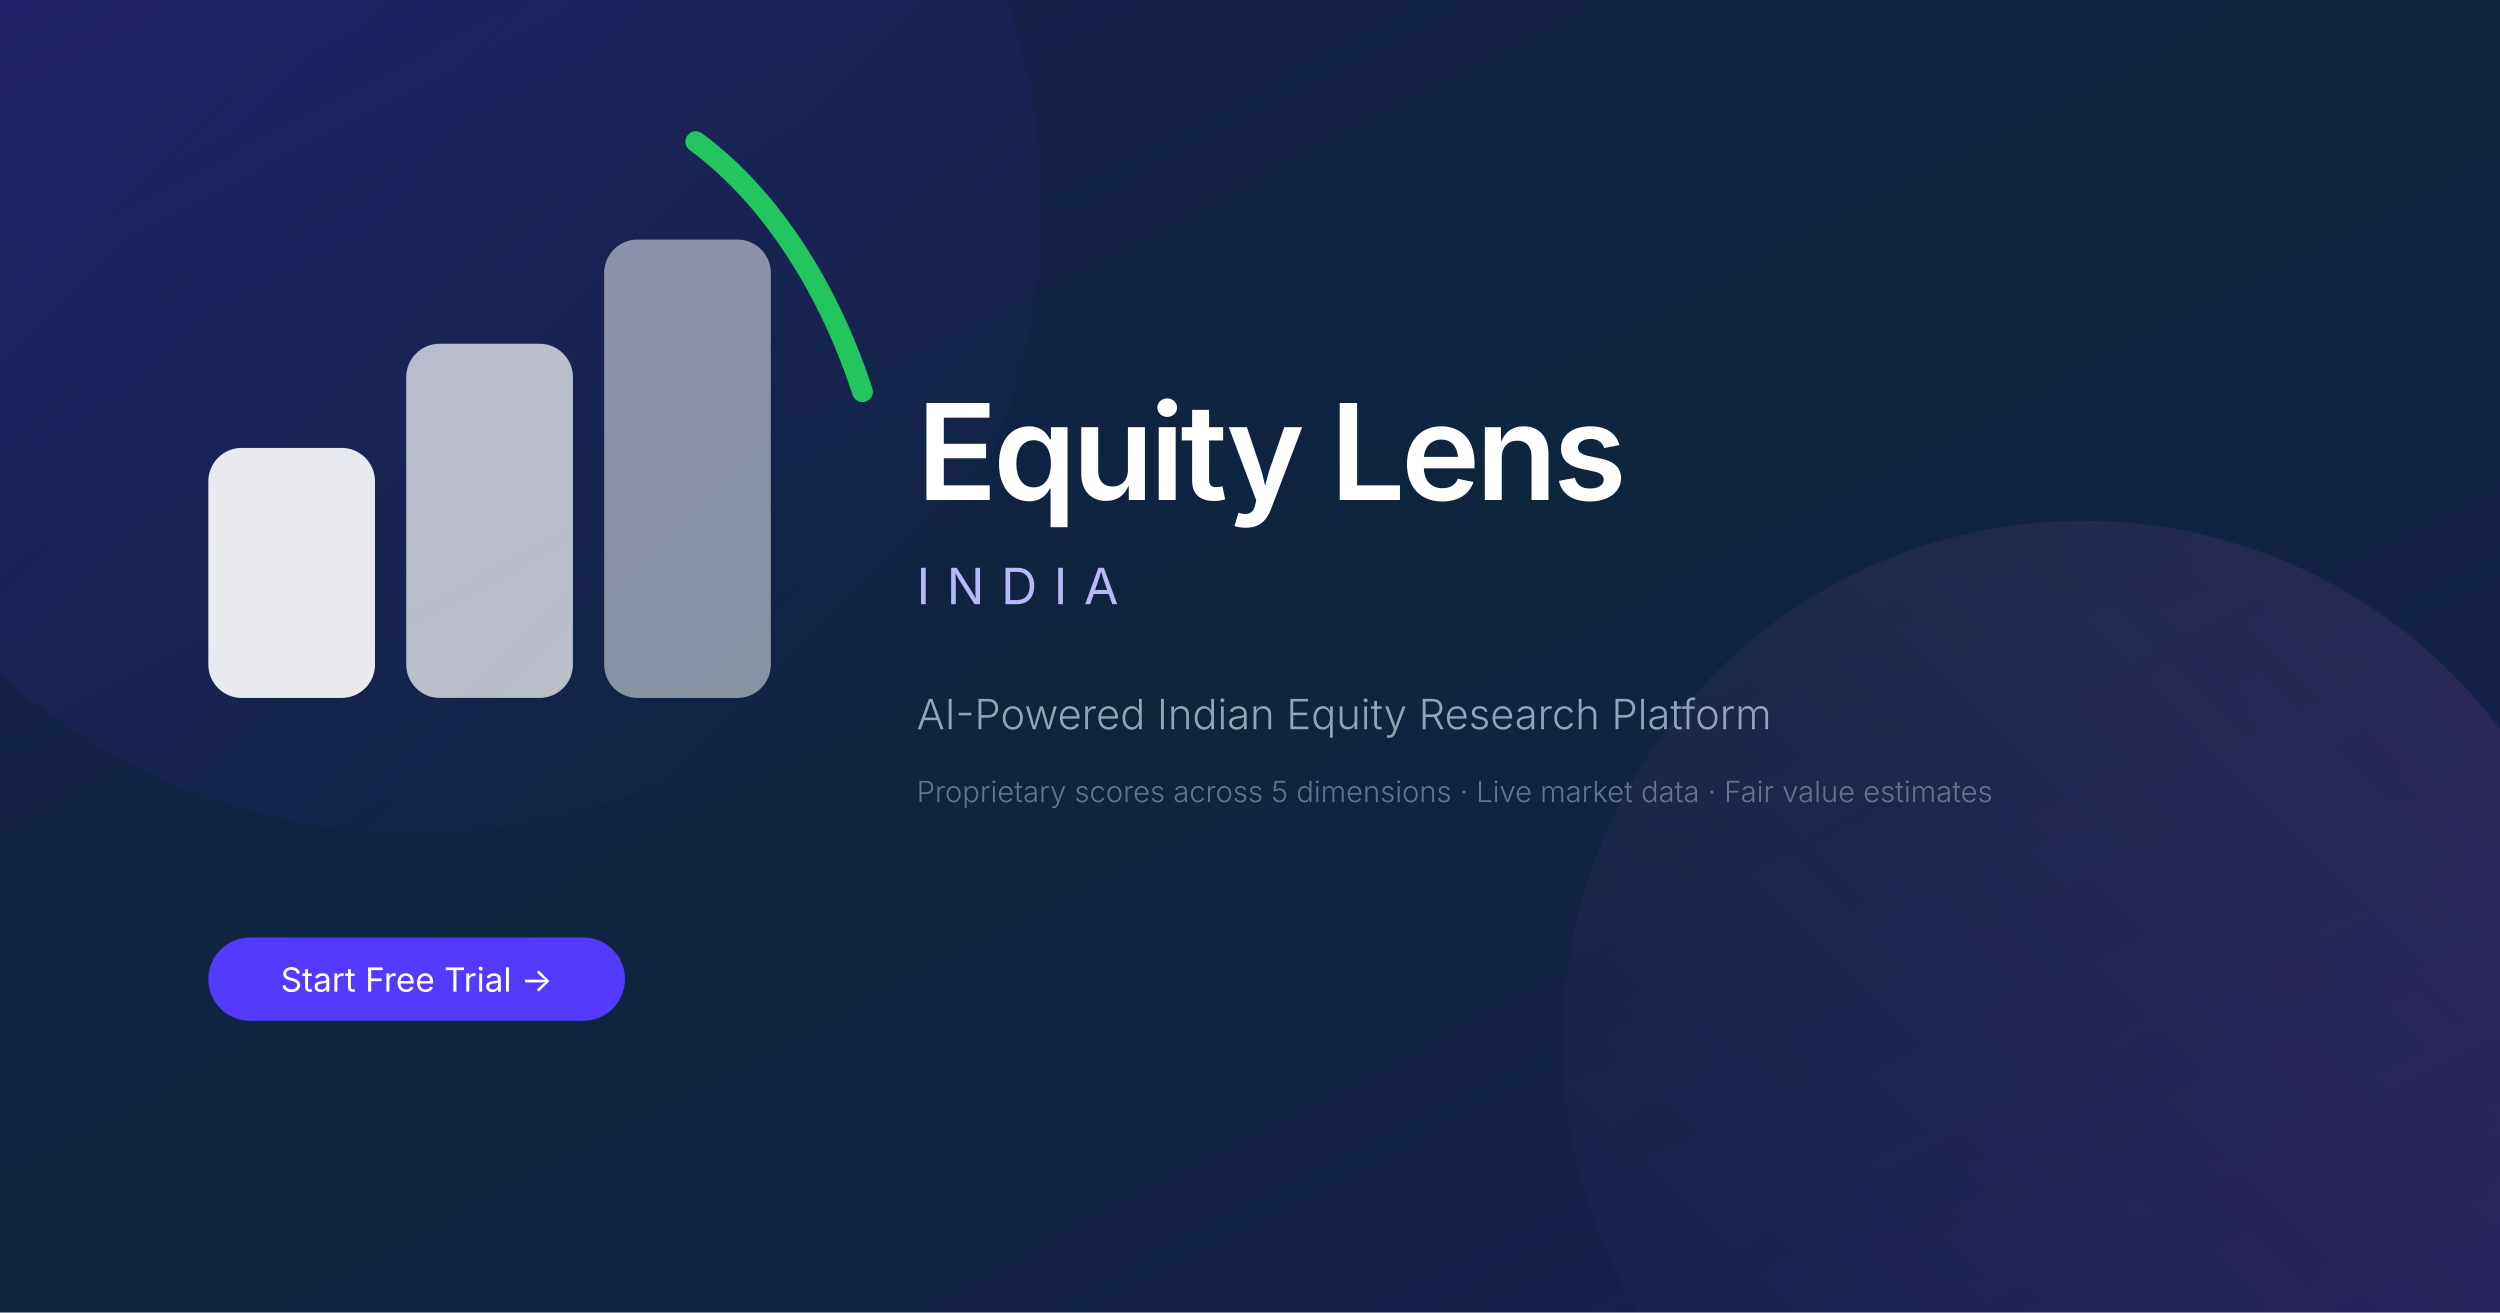
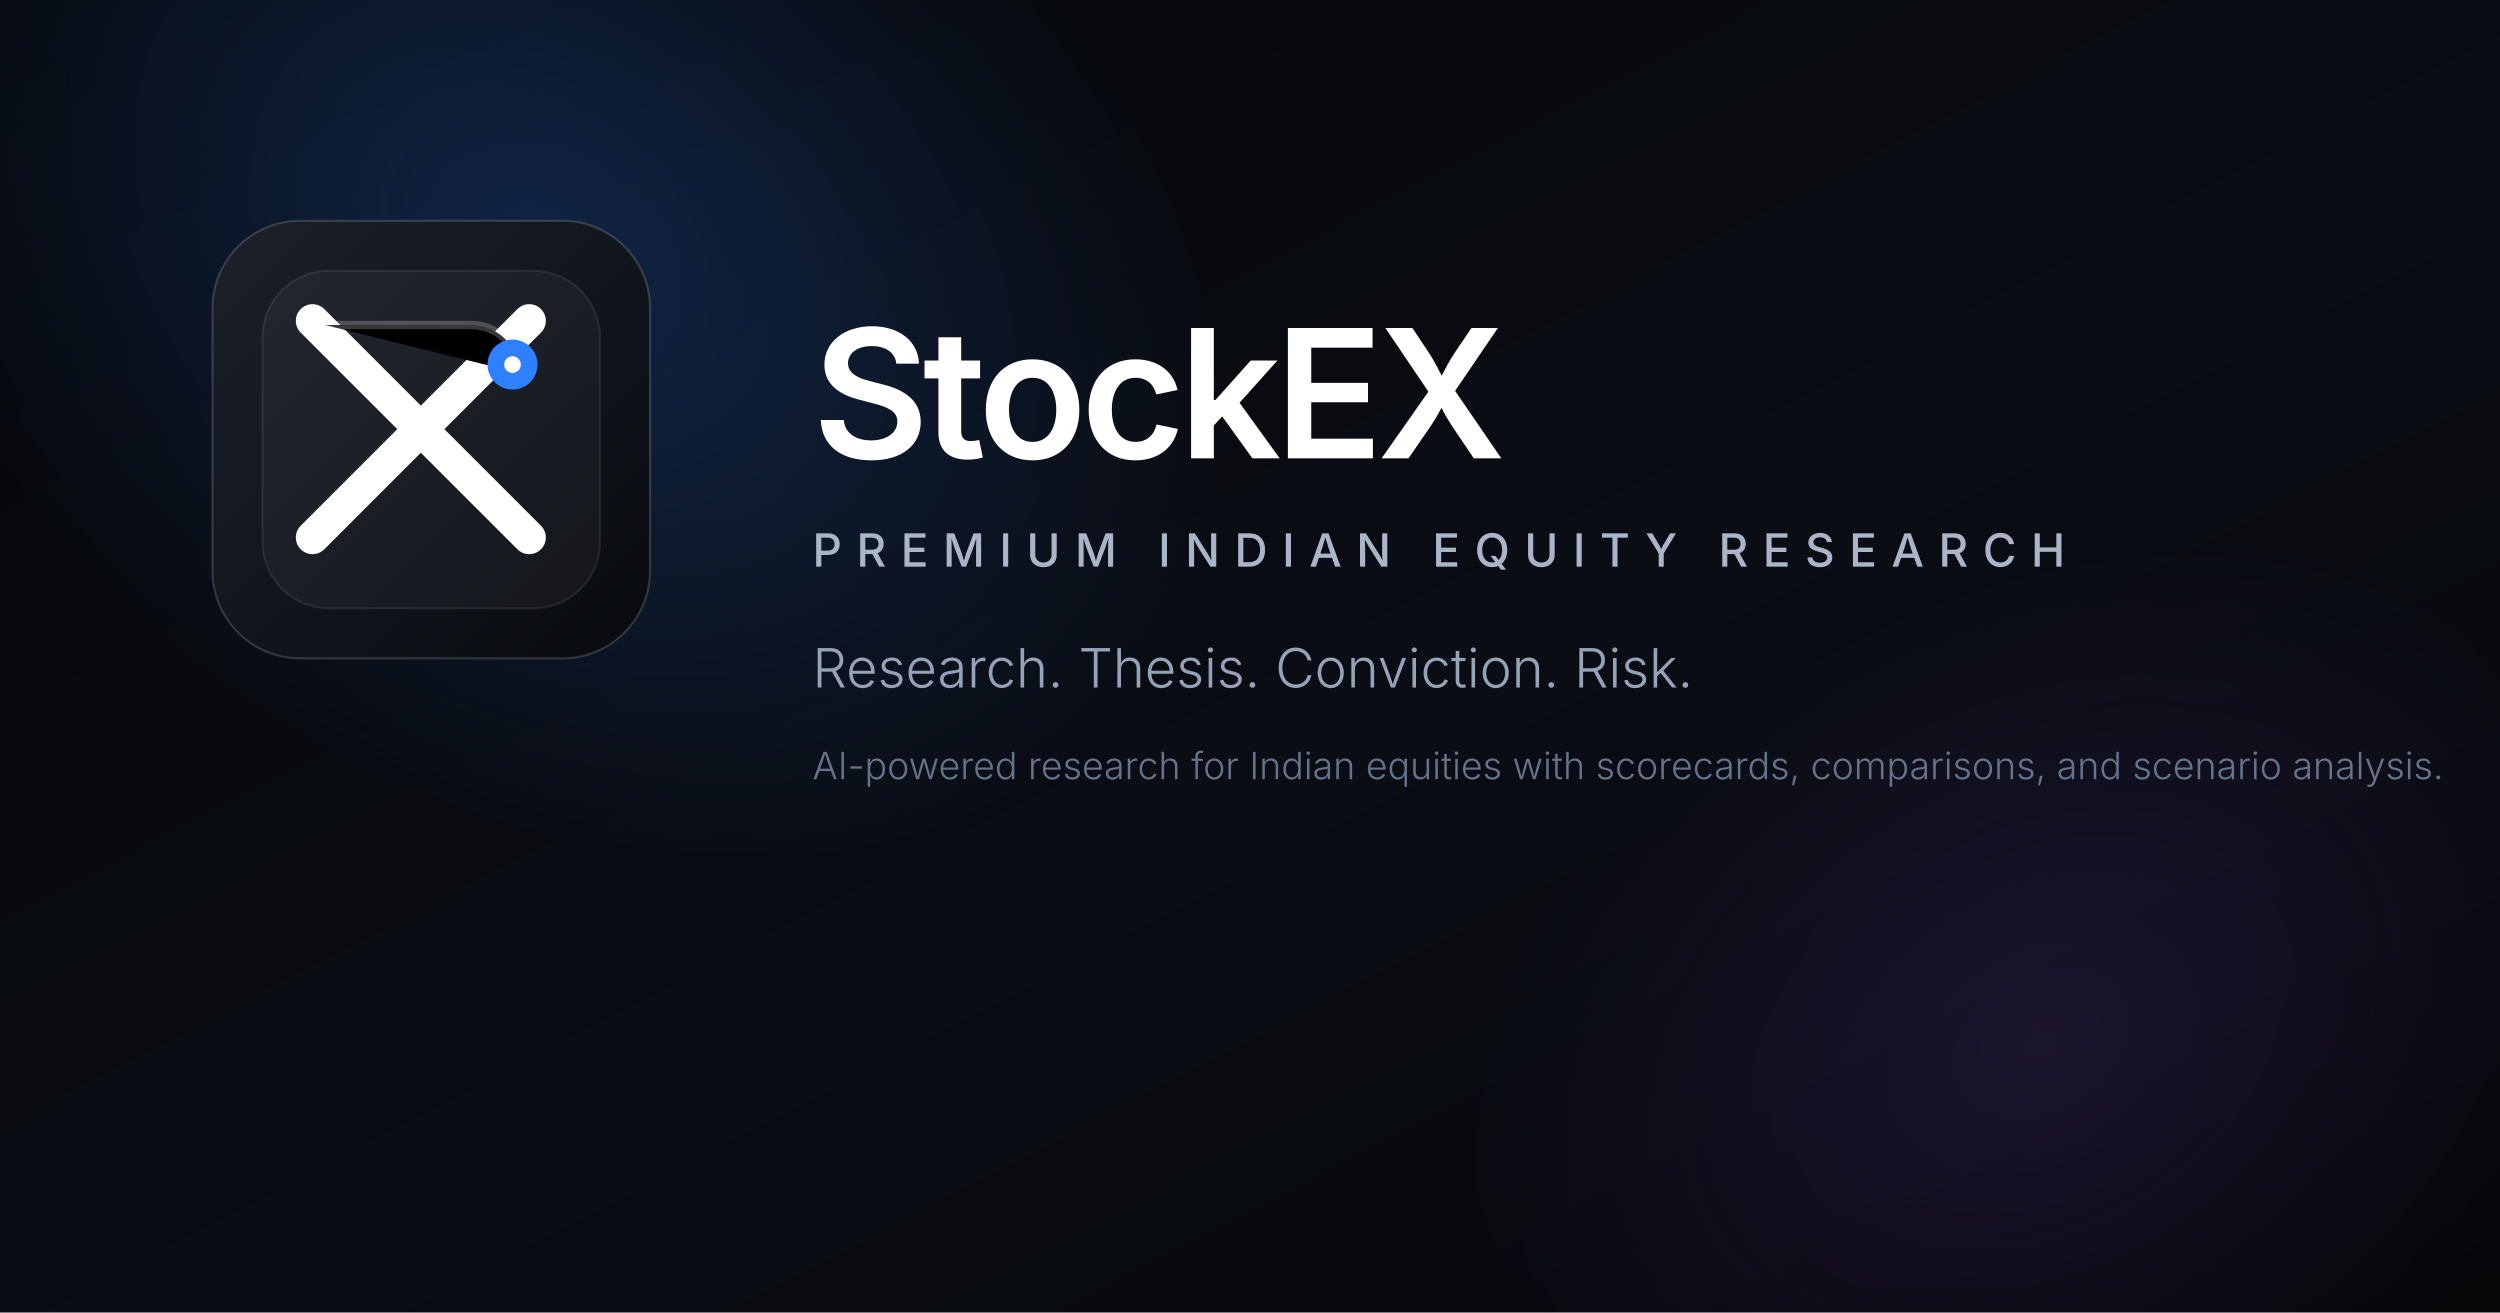
<svg xmlns="http://www.w3.org/2000/svg" width="1200" height="630" viewBox="0 0 1200 630">
  <defs>
    <linearGradient id="bg" x1="0" y1="0" x2="1" y2="1">
-       <stop offset="0%" stop-color="#1c1e54" />
-       <stop offset="50%" stop-color="#0d253d" />
-       <stop offset="100%" stop-color="#1c1e54" />
+       <stop offset="0%" stop-color="#050608" />
+       <stop offset="55%" stop-color="#0A0D14" />
+       <stop offset="100%" stop-color="#050608" />
    </linearGradient>
-     <linearGradient id="mesh1" x1="0" y1="0" x2="1" y2="1">
-       <stop offset="0%" stop-color="#533AFD" stop-opacity="0.15" />
-       <stop offset="100%" stop-color="#533AFD" stop-opacity="0" />
-     </linearGradient>
-     <linearGradient id="mesh2" x1="1" y1="0" x2="0" y2="1">
-       <stop offset="0%" stop-color="#F96BEE" stop-opacity="0.1" />
-       <stop offset="100%" stop-color="#F96BEE" stop-opacity="0" />
+     <radialGradient id="glowA" cx="0" cy="0" r="1" gradientUnits="userSpaceOnUse" gradientTransform="translate(260 120) rotate(35) scale(360 260)">
+       <stop stop-color="#2F80FF" stop-opacity="0.24" />
+       <stop offset="1" stop-color="#2F80FF" stop-opacity="0" />
+     </radialGradient>
+     <radialGradient id="glowB" cx="0" cy="0" r="1" gradientUnits="userSpaceOnUse" gradientTransform="translate(980 500) rotate(-30) scale(300 220)">
+       <stop stop-color="#8B5CF6" stop-opacity="0.14" />
+       <stop offset="1" stop-color="#8B5CF6" stop-opacity="0" />
+     </radialGradient>
+     <linearGradient id="tile" x1="120" y1="115" x2="330" y2="325" gradientUnits="userSpaceOnUse">
+       <stop stop-color="#1A1F28" />
+       <stop offset="1" stop-color="#07090D" />
    </linearGradient>
  </defs>
  <rect width="1200" height="630" fill="url(#bg)" />
-   <circle cx="200" cy="100" r="300" fill="url(#mesh1)" />
-   <circle cx="1000" cy="500" r="250" fill="url(#mesh2)" />
-   <rect x="100" y="215" width="80" height="120" rx="16" fill="white" opacity="0.9" />
-   <rect x="195" y="165" width="80" height="170" rx="16" fill="white" opacity="0.7" />
-   <rect x="290" y="115" width="80" height="220" rx="16" fill="white" opacity="0.5" />
-   <path d="M334 68c38 28 65 74 80 120" fill="none" stroke="#22C55E" stroke-width="10" stroke-linecap="round" />
-   <text x="440" y="240" font-family="Inter,system-ui,sans-serif" font-size="64" font-weight="600" letter-spacing="-2" fill="white">Equity Lens</text>
-   <text x="440" y="290" font-family="Inter,system-ui,sans-serif" font-size="24" font-weight="400" letter-spacing="8" fill="#B9B9F9">INDIA</text>
-   <text x="440" y="350" font-family="Inter,system-ui,sans-serif" font-size="20" fill="#94A3B8" font-weight="300">AI-Powered Indian Equity Research Platform</text>
-   <text x="440" y="385" font-family="Inter,system-ui,sans-serif" font-size="14" fill="#64748B" font-weight="300">Proprietary scores across 5 dimensions · Live market data · Fair value estimates</text>
-   <rect x="100" y="450" rx="20" width="200" height="40" fill="#533AFD" />
-   <text x="200" y="476" font-family="Inter,system-ui,sans-serif" font-size="16" fill="white" text-anchor="middle" font-weight="400">Start Free Trial →</text>
+   <circle cx="260" cy="120" r="360" fill="url(#glowA)" />
+   <circle cx="980" cy="500" r="280" fill="url(#glowB)" />
+   <rect x="102" y="106" width="210" height="210" rx="42" fill="url(#tile)" stroke="#FFFFFF" stroke-opacity="0.16" />
+   <rect x="126" y="130" width="162" height="162" rx="32" fill="rgba(255,255,255,0.04)" stroke="#FFFFFF" stroke-opacity="0.08" />
+   <path d="M150 154L254 258" stroke="white" stroke-width="16" stroke-linecap="round" />
+   <path d="M254 154L150 258" stroke="white" stroke-width="16" stroke-linecap="round" />
+   <path d="M156 156H226C239 156 249 166 249 179" stroke="white" stroke-opacity="0.22" stroke-width="4" stroke-linecap="round" />
+   <circle cx="246" cy="175" r="12" fill="#2F80FF" />
+   <circle cx="246" cy="175" r="4" fill="white" />
+   <text x="390" y="220" font-family="Inter, system-ui, sans-serif" font-size="86" font-weight="600" letter-spacing="-3" fill="white">StockEX</text>
+   <text x="390" y="272" font-family="Inter, system-ui, sans-serif" font-size="22" font-weight="500" letter-spacing="7" fill="#AAB6C8">PREMIUM INDIAN EQUITY RESEARCH</text>
+   <text x="390" y="330" font-family="Inter, system-ui, sans-serif" font-size="26" fill="#94A3B8" font-weight="300">Research. Thesis. Conviction. Risk.</text>
+   <text x="390" y="374" font-family="Inter, system-ui, sans-serif" font-size="18" fill="#64748B" font-weight="300">AI-powered research for Indian equities with scorecards, comparisons, and scenario analysis.</text>
</svg>
